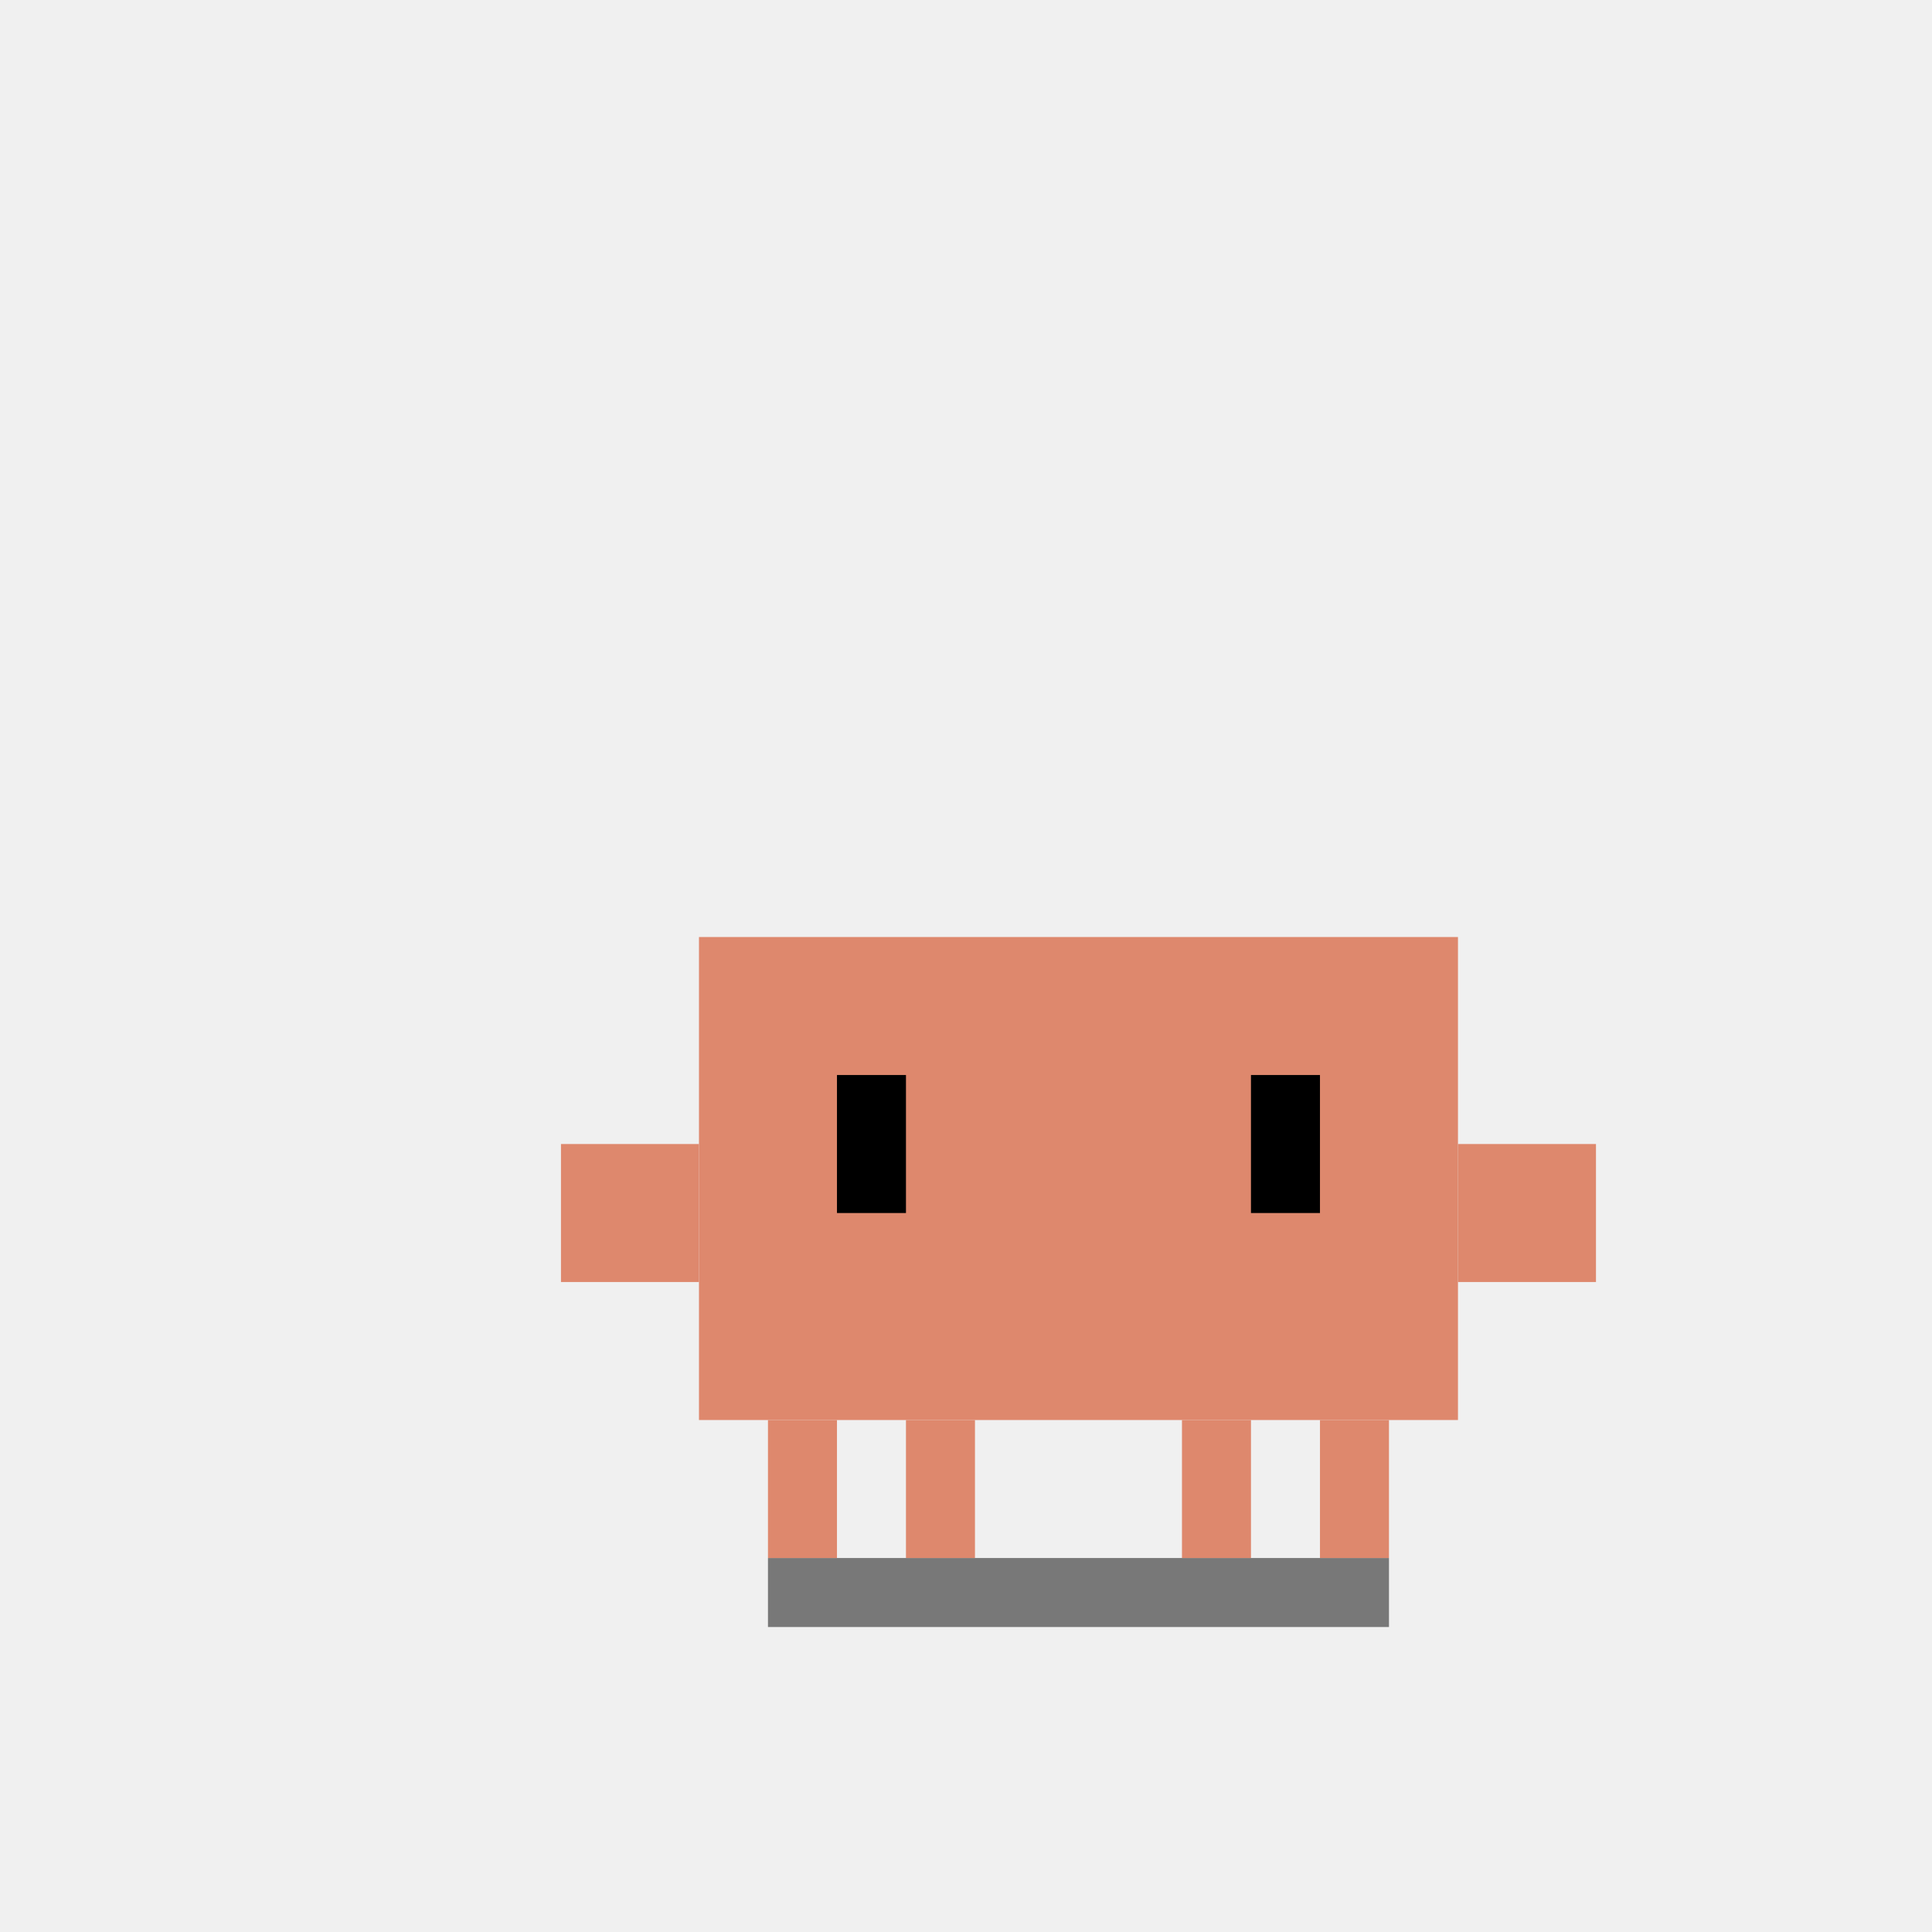
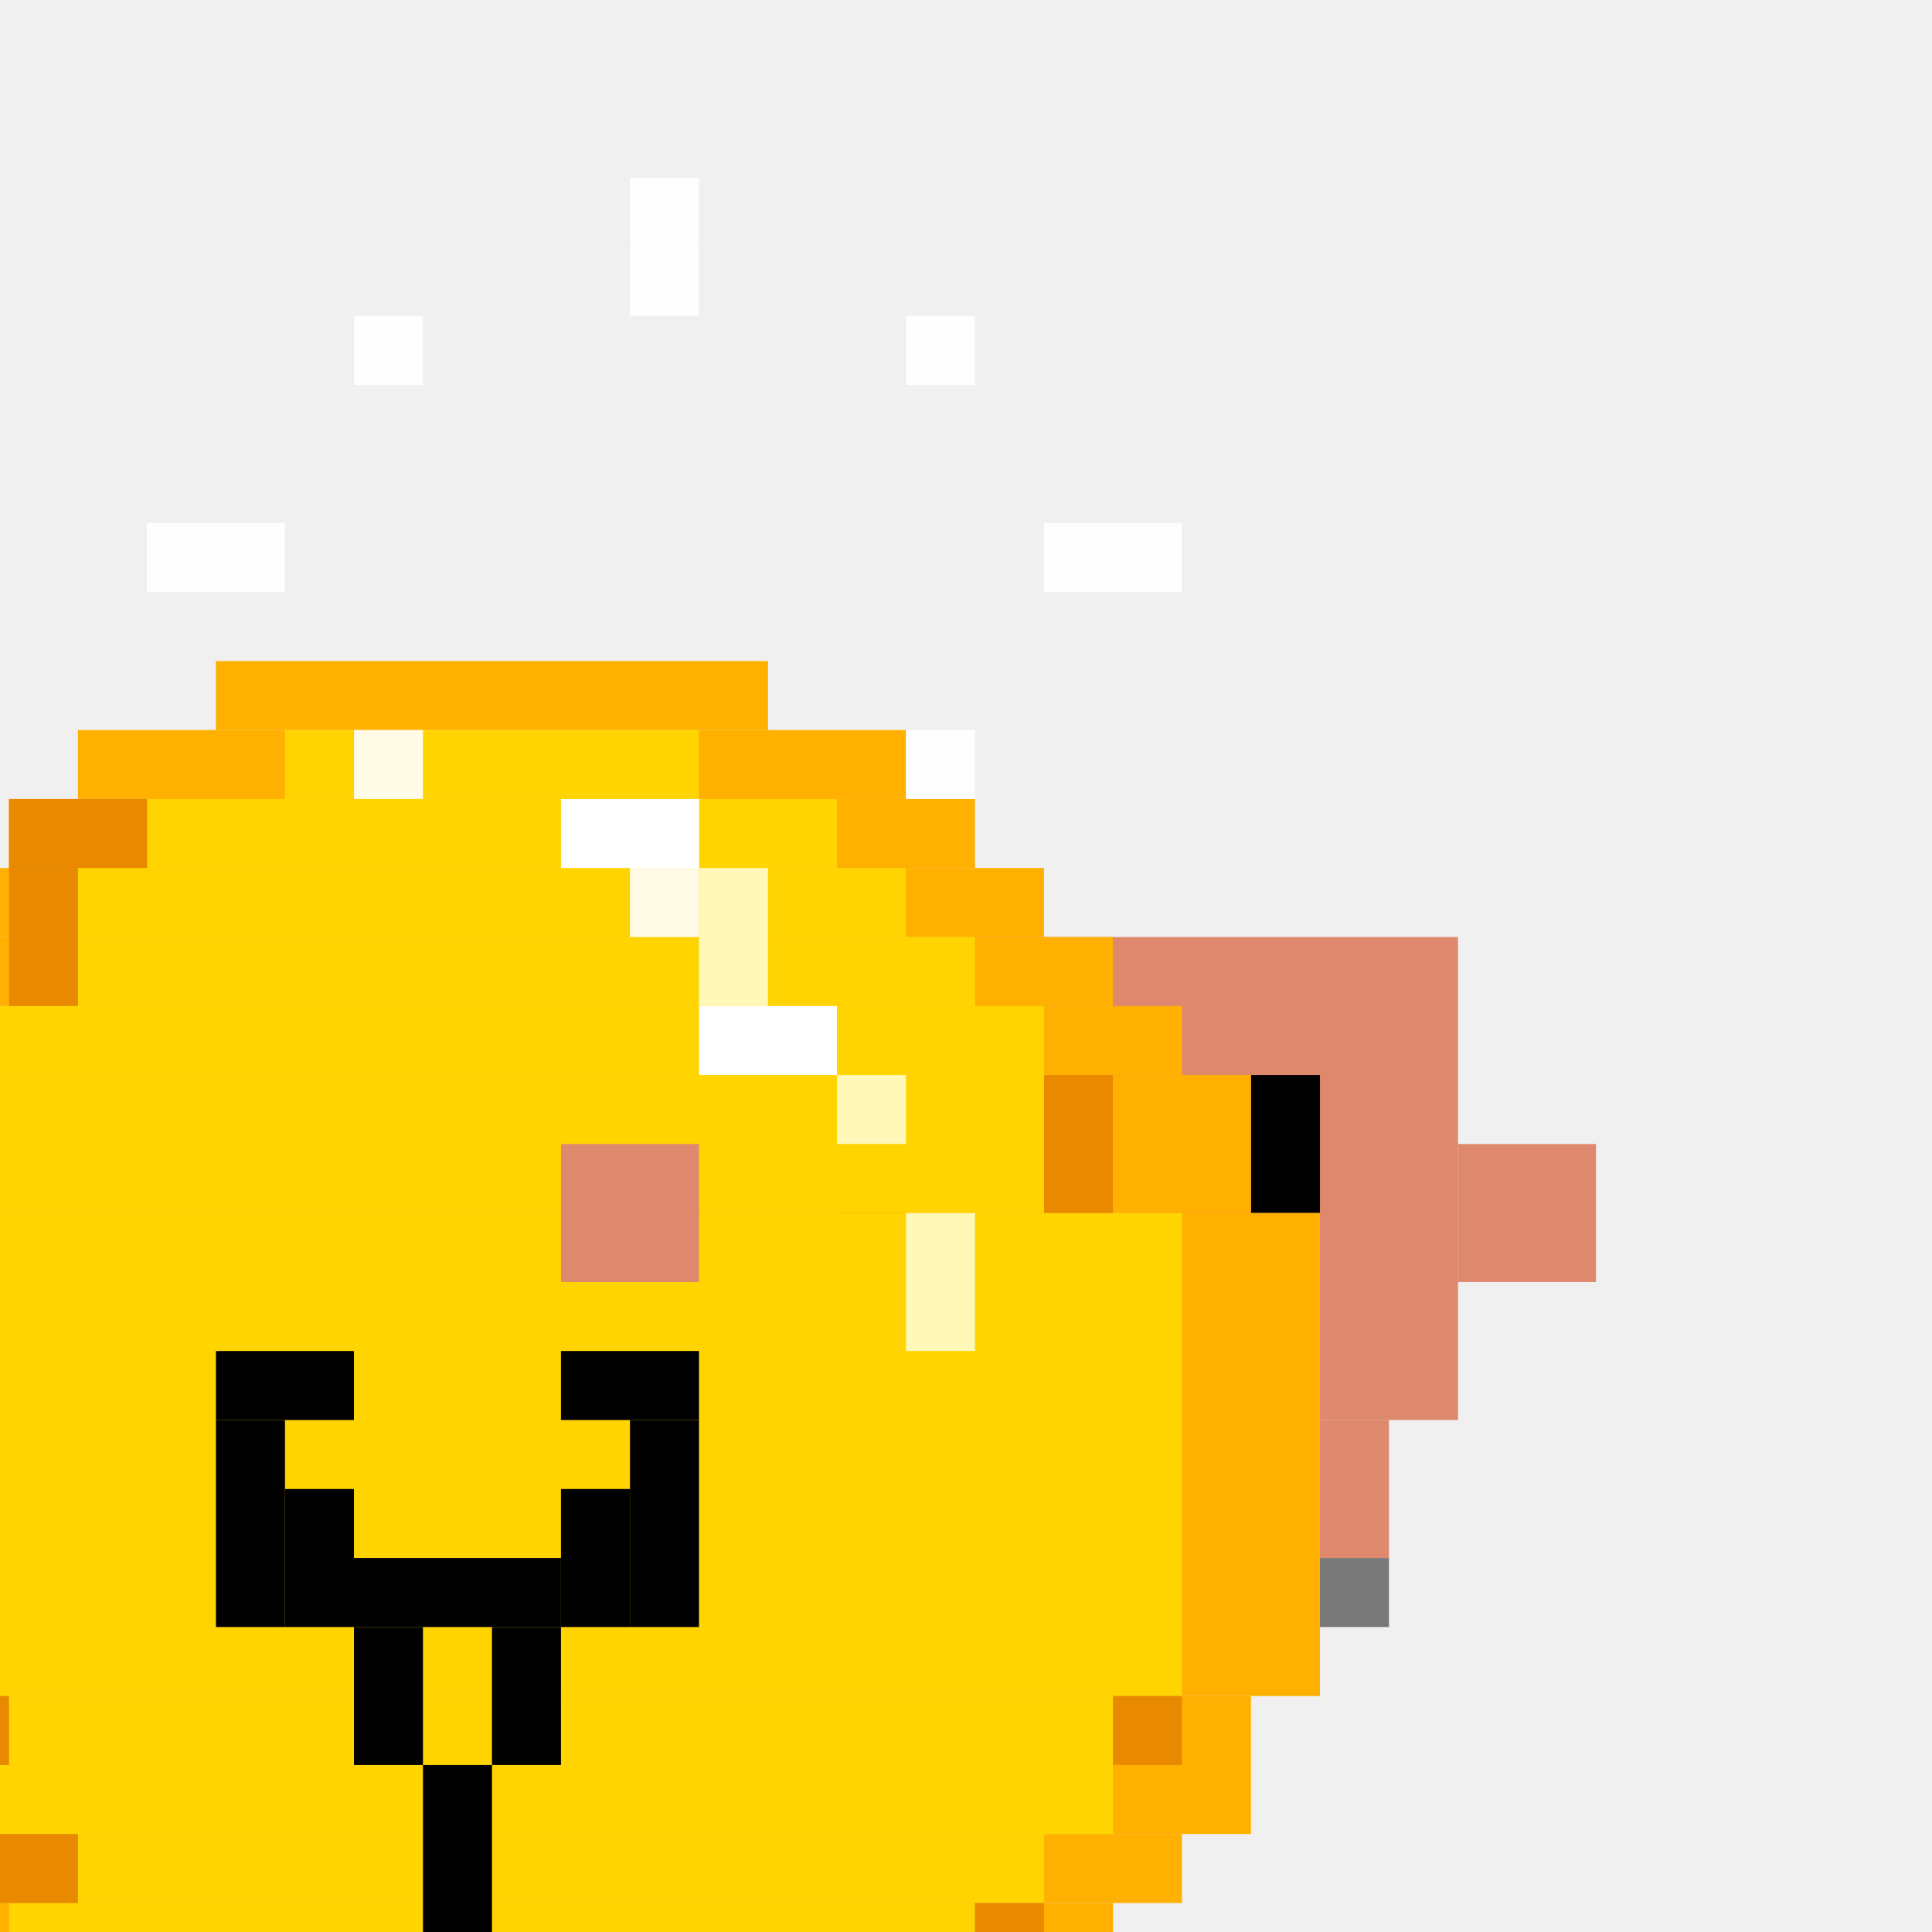
<svg xmlns="http://www.w3.org/2000/svg" viewBox="-8.13 -7.58 28 28" width="500" height="500">
  <defs>
    <style>
      .body-breathe {
        transform-box: view-box;
        transform-origin: 7.5px 12px;
        animation: body-breathe 6s infinite ease-in-out;
      }
      @keyframes body-breathe {
        0%, 12%, 84%, 100% { transform: translateY(0); }
        38%, 64%           { transform: translateY(-0.28px); }
        72%                { transform: translateY(-0.12px); }
      }

      #ground-shadow {
        transform-box: view-box;
        transform-origin: 7.5px 15.5px;
        animation: shadow-breathe 6s infinite ease-in-out;
      }
      @keyframes shadow-breathe {
        0%, 12%, 84%, 100% { opacity: 0.5; transform: scaleX(1); }
        38%, 64%           { opacity: 0.36; transform: scaleX(0.86); }
        72%                { opacity: 0.44; transform: scaleX(0.94); }
      }

      /* === body 右倾下压 + hold 期 4 次微晃 (重心不稳) === */
      .body-tilt {
        transform-box: view-box;
        transform-origin: 7.5px 13px;
        animation: body-tilt 6s infinite ease-in-out;
      }
      @keyframes body-tilt {
        0%, 16%, 76%, 100% { transform: rotate(0deg) scaleY(1); }
        24%                { transform: rotate(3deg) scaleY(0.97); }
        39%                { transform: rotate(4.5deg) scaleY(0.97); }
        48%                { transform: rotate(2deg) scaleY(0.97); }
        57%                { transform: rotate(4deg) scaleY(0.97); }
        66%                { transform: rotate(3deg) scaleY(0.97); }
      }

      /* === 左两腿被挤抬起 + hold 期 6 次微抖 (用力颤抖) === */
      .leg-left-inner {
        transform-box: fill-box;
        transform-origin: 50% 0%;
        animation: leg-left-inner 6s infinite ease-in-out;
      }
      @keyframes leg-left-inner {
        0%, 16%, 76%, 100% { transform: rotate(0deg); }
        24%                { transform: rotate(12deg); }
        36%                { transform: rotate(15deg); }
        42%                { transform: rotate(9deg); }
        48%                { transform: rotate(15deg); }
        54%                { transform: rotate(9deg); }
        60%                { transform: rotate(15deg); }
        66%                { transform: rotate(12deg); }
      }
      .leg-left-outer {
        transform-box: fill-box;
        transform-origin: 50% 0%;
        animation: leg-left-outer 6s infinite ease-in-out;
      }
      @keyframes leg-left-outer {
        0%, 16%, 76%, 100% { transform: rotate(0deg); }
        24%                { transform: rotate(22deg); }
        36%                { transform: rotate(26deg); }
        42%                { transform: rotate(19deg); }
        48%                { transform: rotate(26deg); }
        54%                { transform: rotate(19deg); }
        60%                { transform: rotate(26deg); }
        66%                { transform: rotate(22deg); }
      }

      /* === 左手: hold 期下沉 + 微晃 (配重稳平衡) === */
      .arm-l-balance {
        transform-box: fill-box;
        transform-origin: 100% 0%;
        animation: arm-l-balance 6s infinite ease-in-out;
      }
      @keyframes arm-l-balance {
        0%, 16%, 76%, 100% { transform: translate(0, 0) rotate(0deg); }
        24%                { transform: translate(0, 0.5px) rotate(-2deg); }
        37%                { transform: translate(0, 0.55px) rotate(1deg); }
        44%                { transform: translate(0, 0.5px) rotate(-3deg); }
        51%                { transform: translate(0, 0.55px) rotate(2deg); }
        58%                { transform: translate(0, 0.5px) rotate(-1deg); }
        66%                { transform: translate(0, 0.5px) rotate(0deg); }
      }

      /* === 右手: idle → 举到 -3 → 用力多举到 -4.5 → 回落 → 放下 === */
      .arm-r {
        transform-origin: 13px 10px;
        animation: arm-r 6s infinite ease-in-out;
      }
      @keyframes arm-r {
        0%, 3%    { transform: none; }
        10%, 16%  { transform: translateY(-3px) rotate(-90deg); }
        24%, 66%  { transform: translateY(-4.5px) rotate(-90deg); }
        76%       { transform: translateY(-3px) rotate(-90deg); }
        80%, 100% { transform: none; }
      }

      /* === 灯泡 + rays 整组跟着右手举更高 + hold 期跟身体微摆 === */
      .lightbulb-zone {
        transform-box: view-box;
        transform-origin: 0 0;
        animation: lightbulb-zone 6s infinite ease-in-out;
      }
      @keyframes lightbulb-zone {
        0%, 16%, 76%, 100% { transform: translate(0, 0); }
        24%                { transform: translate(0, -1.5px); }
        39%                { transform: translate(0.3px, -1.7px); }
        48%                { transform: translate(-0.2px, -1.3px); }
        57%                { transform: translate(0.3px, -1.6px); }
        66%                { transform: translate(0, -1.5px); }
      }

      /* === 眼睛: rect 眼 (idle/看灯泡/眨眼) === */
      .eyes-rect {
        transform-box: view-box;
        transform-origin: 7.5px 9px;
        animation:
          eyes-rect-move 6s infinite ease-in-out,
          eyes-rect-vis 6s infinite step-end;
      }
      @keyframes eyes-rect-move {
        0%, 11%       { transform: translate(0, 0) scaleY(1); }
        16%, 24%      { transform: translate(1px, -0.5px) scaleY(1); }   /* 看灯泡 */
        28%           { transform: translate(0, 0) scaleY(1); }          /* 回正中 */
        30%           { transform: translate(0, 0) scaleY(0.1); }        /* 眨眼 */
        72%           { transform: translate(0, 0) scaleY(0.1); }        /* 闭眼期 */
        74%, 100%     { transform: translate(0, 0) scaleY(1); }          /* 睁开 */
      }
      @keyframes eyes-rect-vis {
        0%, 30%       { opacity: 1; }
        31%, 72%      { opacity: 0; }
        73%, 100%     { opacity: 1; }
      }

      /* === 眼睛: ^^ 微笑眼 (灯泡 hold 期出现, 复刻 mini-happy) === */
      .eyes-smile {
        opacity: 0;
        animation: eyes-smile-vis 6s infinite step-end;
      }
      @keyframes eyes-smile-vis {
        0%, 30%       { opacity: 0; }
        31%, 72%      { opacity: 1; }
        73%, 100%     { opacity: 0; }
      }

      /* === 灯泡: 头顶固定点 pop 出现 → 8 次亮灯 → 消失 === */
      .bulb {
        transform-box: view-box;
        transform-origin: 0 0;
        opacity: 0;
        animation: bulb-fly 6s infinite ease-in-out;
      }
      @keyframes bulb-fly {
        0%, 11%   { opacity: 0; transform: translate(9.5px, -2.7px) scale(0.15); }
        13%       { opacity: 1; transform: translate(9.5px, -2.7px) scale(0.27); }
        16%, 66%  { opacity: 1; transform: translate(9.5px, -2.7px) scale(0.24); }
        70%, 100% { opacity: 0; transform: translate(9.5px, -2.7px) scale(0.2); }
      }

      /* === 暗/亮玻璃: 只做一次灰色到亮起, 之后保持亮 === */
      .bulb rect[fill="#FFB000"] { animation: glass-edge 6s infinite step-end; }
      .bulb rect[fill="#FFD400"] { animation: glass-main 6s infinite step-end; }
      .bulb rect[fill="#E88900"] { animation: glass-shadow 6s infinite step-end; }
      .bulb rect[fill="#FFFFFF"],
      .bulb rect[fill="#FFF8B8"] { animation: glass-highlight 6s infinite step-end; }

      @keyframes glass-main {
        0%, 19%   { fill: #8A7428; }
        20%, 70%  { fill: #FFD400; }
        71%, 100% { fill: #8A7428; }
      }
      @keyframes glass-edge {
        0%, 19%   { fill: #725B20; }
        20%, 70%  { fill: #FFB000; }
        71%, 100% { fill: #725B20; }
      }
      @keyframes glass-shadow {
        0%, 19%   { fill: #56451D; }
        20%, 70%  { fill: #E88900; }
        71%, 100% { fill: #56451D; }
      }
      @keyframes glass-highlight {
        0%, 19%   { opacity: 0.25; }
        20%, 70%  { opacity: 1; }
        71%, 100% { opacity: 0.25; }
      }

      .f-anim { animation: filament-f 6s infinite step-end; }
      @keyframes filament-f {
        0%, 19%   { fill: #555; }
        20%, 70%  { fill: #C96E00; }
        71%, 100% { fill: #555; }
      }

      .fg-anim { animation: filament-fg 6s infinite step-end; }
      @keyframes filament-fg {
        0%, 19%   { fill: #777; }
        20%, 70%  { fill: #E89500; }
        71%, 100% { fill: #777; }
      }

      .rays {
        transform-box: view-box;
        transform-origin: 13.5px 0.5px;
        opacity: 0;
        animation: rays-burst 6s infinite ease-in-out;
      }
      @keyframes rays-burst {
        0%, 24%   { opacity: 0; transform: translate(-0.1px, -0.1px) scale(0.65); }
        25%, 26%  { opacity: 0.9; transform: translate(-0.1px, -0.1px) scale(0.9); }
        27%, 28%  { opacity: 0; transform: translate(-0.1px, -0.1px) scale(0.65); }
        30%, 31%  { opacity: 0.9; transform: translate(-0.1px, -0.1px) scale(0.95); }
        32%, 33%  { opacity: 0; transform: translate(-0.1px, -0.1px) scale(0.65); }
        35%, 36%  { opacity: 0.9; transform: translate(-0.1px, -0.1px) scale(0.9); }
        37%, 38%  { opacity: 0; transform: translate(-0.1px, -0.1px) scale(0.65); }
        40%, 41%  { opacity: 0.9; transform: translate(-0.1px, -0.1px) scale(0.95); }
        42%, 43%  { opacity: 0; transform: translate(-0.1px, -0.1px) scale(0.65); }
        45%, 46%  { opacity: 0.9; transform: translate(-0.1px, -0.1px) scale(0.9); }
        47%, 48%  { opacity: 0; transform: translate(-0.1px, -0.1px) scale(0.65); }
        50%, 51%  { opacity: 0.9; transform: translate(-0.1px, -0.1px) scale(0.95); }
        52%, 53%  { opacity: 0; transform: translate(-0.1px, -0.1px) scale(0.65); }
        55%, 56%  { opacity: 0.9; transform: translate(-0.1px, -0.1px) scale(0.9); }
        57%, 60%  { opacity: 1; transform: translate(-0.1px, -0.1px) scale(0.95); }
        61%, 100% { opacity: 0; transform: translate(-0.1px, -0.1px) scale(0.65); }
      }
    
      /* still：停掉自带动画，其余声明原样保留（prefers-reduced-motion 用） */
      * { animation: none !important; }
+       /* still：靠动画显形的装饰，冻结后置为可见 */
+       .bulb { opacity: 1 !important; transform: translate(9.5px, -2.7px) scale(0.24) !important; }
+       .rays { opacity: 0.9 !important; transform: translate(-0.1px, -0.1px) scale(0.9) !important; }
    </style>
  </defs>
  <rect id="ground-shadow" x="3" y="15" width="9" height="1" fill="#000000" opacity="0.5" />
  <g id="master-group" transform="translate(15, 0) scale(-1, 1)">
    <g class="body-breathe">
      <g id="accessory-anchor" class="body-tilt">
        <rect class="leg-left-outer" x="3" y="13" width="1" height="2" fill="#DE886D" />
        <rect class="leg-left-inner" x="5" y="13" width="1" height="2" fill="#DE886D" />
        <rect x="2" y="6" width="11" height="7" fill="#DE886D" />
        <g class="eyes-rect" fill="#000000">
          <rect x="4" y="8" width="1" height="2" />
          <rect x="10" y="8" width="1" height="2" />
        </g>
        <g class="eyes-smile" fill="none" stroke="#000000" stroke-width="0.7" stroke-linecap="round" stroke-linejoin="round">
          <polyline points="3.5,9 4.5,8 5.5,9" />
          <polyline points="9.5,9 10.5,8 11.5,9" />
        </g>
        <rect id="mouth-anchor-right" class="arm-l-balance" x="0" y="9" width="2" height="2" fill="#DE886D" />
      </g>
      <rect x="9" y="13" width="1" height="2" fill="#DE886D" />
    </g>
    <rect x="11" y="13" width="1" height="2" fill="#DE886D" />
    <g class="lightbulb-zone">
      <g class="bulb">
        <rect fill="#FFB000" x="12" y="2" width="8" height="1" />
        <rect fill="#FFB000" x="10" y="3" width="12" height="1" />
        <rect fill="#FFB000" x="9" y="4" width="14" height="1" />
        <rect fill="#FFB000" x="8" y="5" width="16" height="1" />
        <rect fill="#FFB000" x="7" y="6" width="18" height="1" />
        <rect fill="#FFB000" x="6" y="7" width="20" height="1" />
        <rect fill="#FFB000" x="5" y="8" width="22" height="2" />
        <rect fill="#FFB000" x="4" y="10" width="24" height="7" />
        <rect fill="#FFB000" x="5" y="17" width="22" height="2" />
        <rect fill="#FFB000" x="6" y="19" width="20" height="1" />
        <rect fill="#FFB000" x="7" y="20" width="18" height="1" />
        <rect fill="#FFB000" x="8" y="21" width="16" height="1" />
        <rect fill="#FFB000" x="9" y="22" width="14" height="1" />
        <rect fill="#FFB000" x="10" y="23" width="12" height="1" />
        <rect fill="#FFB000" x="12" y="24" width="8" height="2" />
        <rect fill="#FFD400" x="13" y="3" width="6" height="1" />
        <rect fill="#FFD400" x="11" y="4" width="10" height="1" />
        <rect fill="#FFD400" x="10" y="5" width="12" height="1" />
        <rect fill="#FFD400" x="9" y="6" width="14" height="1" />
        <rect fill="#FFD400" x="8" y="7" width="16" height="1" />
        <rect fill="#FFD400" x="7" y="8" width="18" height="2" />
        <rect fill="#FFD400" x="6" y="10" width="20" height="7" />
        <rect fill="#FFD400" x="7" y="17" width="18" height="2" />
        <rect fill="#FFD400" x="8" y="19" width="16" height="1" />
        <rect fill="#FFD400" x="9" y="20" width="14" height="1" />
        <rect fill="#FFD400" x="10" y="21" width="12" height="1" />
        <rect fill="#FFD400" x="11" y="22" width="10" height="1" />
        <rect fill="#FFD400" x="12" y="23" width="8" height="1" />
        <rect fill="#FFD400" x="13" y="24" width="6" height="2" />
        <rect fill="#E88900" x="21" y="4" width="2" height="1" />
        <rect fill="#E88900" x="22" y="5" width="1" height="2" />
        <rect fill="#E88900" x="24" y="8" width="1" height="4" />
        <rect fill="#E88900" x="25" y="10" width="1" height="4" />
        <rect fill="#E88900" x="23" y="17" width="2" height="1" />
        <rect fill="#E88900" x="22" y="19" width="2" height="1" />
        <rect fill="#E88900" x="20" y="22" width="2" height="1" />
        <rect fill="#E88900" x="18" y="24" width="2" height="2" />
        <rect fill="#E88900" x="7" y="8" width="1" height="2" />
        <rect fill="#E88900" x="6" y="17" width="1" height="1" />
        <rect fill="#E88900" x="8" y="20" width="1" height="1" />
        <rect fill="#E88900" x="10" y="23" width="1" height="1" />
        <rect fill="#FFFFFF" x="13" y="4" width="2" height="1" />
        <rect fill="#FFF8B8" x="12" y="5" width="1" height="2" />
        <rect fill="#FFFFFF" x="11" y="7" width="2" height="1" />
        <rect fill="#FFF8B8" x="10" y="8" width="1" height="1" />
        <rect fill="#FFF8B8" x="9" y="10" width="1" height="2" />
        <rect class="f-anim" x="13" y="12" width="2" height="1" />
        <rect class="f-anim" x="18" y="12" width="2" height="1" />
        <rect class="f-anim" x="13" y="13" width="1" height="3" />
        <rect class="f-anim" x="19" y="13" width="1" height="3" />
        <rect class="fg-anim" x="14" y="14" width="1" height="2" />
        <rect class="fg-anim" x="18" y="14" width="1" height="2" />
        <rect class="f-anim" x="15" y="15" width="3" height="1" />
        <rect class="fg-anim" x="15" y="16" width="1" height="2" />
        <rect class="fg-anim" x="17" y="16" width="1" height="2" />
        <rect class="f-anim" x="16" y="18" width="1" height="7" />
        <rect fill="#2E2E2E" x="11" y="25" width="10" height="1" />
        <rect fill="#2E2E2E" x="12" y="26" width="1" height="1" />
        <rect fill="#9B9B9B" x="13" y="26" width="2" height="1" />
        <rect fill="#D7D7D7" x="15" y="26" width="4" height="1" />
        <rect fill="#2E2E2E" x="19" y="26" width="1" height="1" />
        <rect fill="#2E2E2E" x="11" y="27" width="1" height="1" />
        <rect fill="#9B9B9B" x="12" y="27" width="3" height="1" />
        <rect fill="#D7D7D7" x="15" y="27" width="4" height="1" />
        <rect fill="#666666" x="19" y="27" width="1" height="1" />
        <rect fill="#2E2E2E" x="20" y="27" width="1" height="1" />
        <rect fill="#2E2E2E" x="12" y="28" width="1" height="1" />
        <rect fill="#9B9B9B" x="13" y="28" width="2" height="1" />
        <rect fill="#D7D7D7" x="15" y="28" width="4" height="1" />
        <rect fill="#2E2E2E" x="19" y="28" width="1" height="1" />
        <rect fill="#2E2E2E" x="11" y="29" width="1" height="1" />
        <rect fill="#9B9B9B" x="12" y="29" width="3" height="1" />
        <rect fill="#D7D7D7" x="15" y="29" width="4" height="1" />
        <rect fill="#666666" x="19" y="29" width="1" height="1" />
        <rect fill="#2E2E2E" x="20" y="29" width="1" height="1" />
        <rect fill="#2E2E2E" x="12" y="30" width="1" height="1" />
        <rect fill="#9B9B9B" x="13" y="30" width="2" height="1" />
        <rect fill="#D7D7D7" x="15" y="30" width="4" height="1" />
        <rect fill="#2E2E2E" x="19" y="30" width="1" height="1" />
        <rect fill="#2E2E2E" x="13" y="31" width="6" height="1" />
        <rect fill="#2E2E2E" x="14" y="32" width="4" height="1" />
      </g>
      <g class="rays" fill="#FFFFFF">
        <rect x="13" y="-5" width="1" height="1" />
        <rect x="13" y="-4" width="1" height="1" />
        <rect x="13" y="4" width="1" height="1" />
        <rect x="13" y="5" width="1" height="1" />
        <rect x="6" y="0" width="1" height="1" />
        <rect x="7" y="0" width="1" height="1" />
        <rect x="19" y="0" width="1" height="1" />
        <rect x="20" y="0" width="1" height="1" />
        <rect x="9" y="-3" width="1" height="1" />
        <rect x="17" y="-3" width="1" height="1" />
        <rect x="9" y="3" width="1" height="1" />
        <rect x="17" y="3" width="1" height="1" />
      </g>
    </g>
    <g class="body-breathe">
      <g class="body-tilt">
        <g class="arm-r" fill="#DE886D">
          <rect x="13" y="9" width="2" height="2" />
        </g>
      </g>
    </g>
  </g>
</svg>
